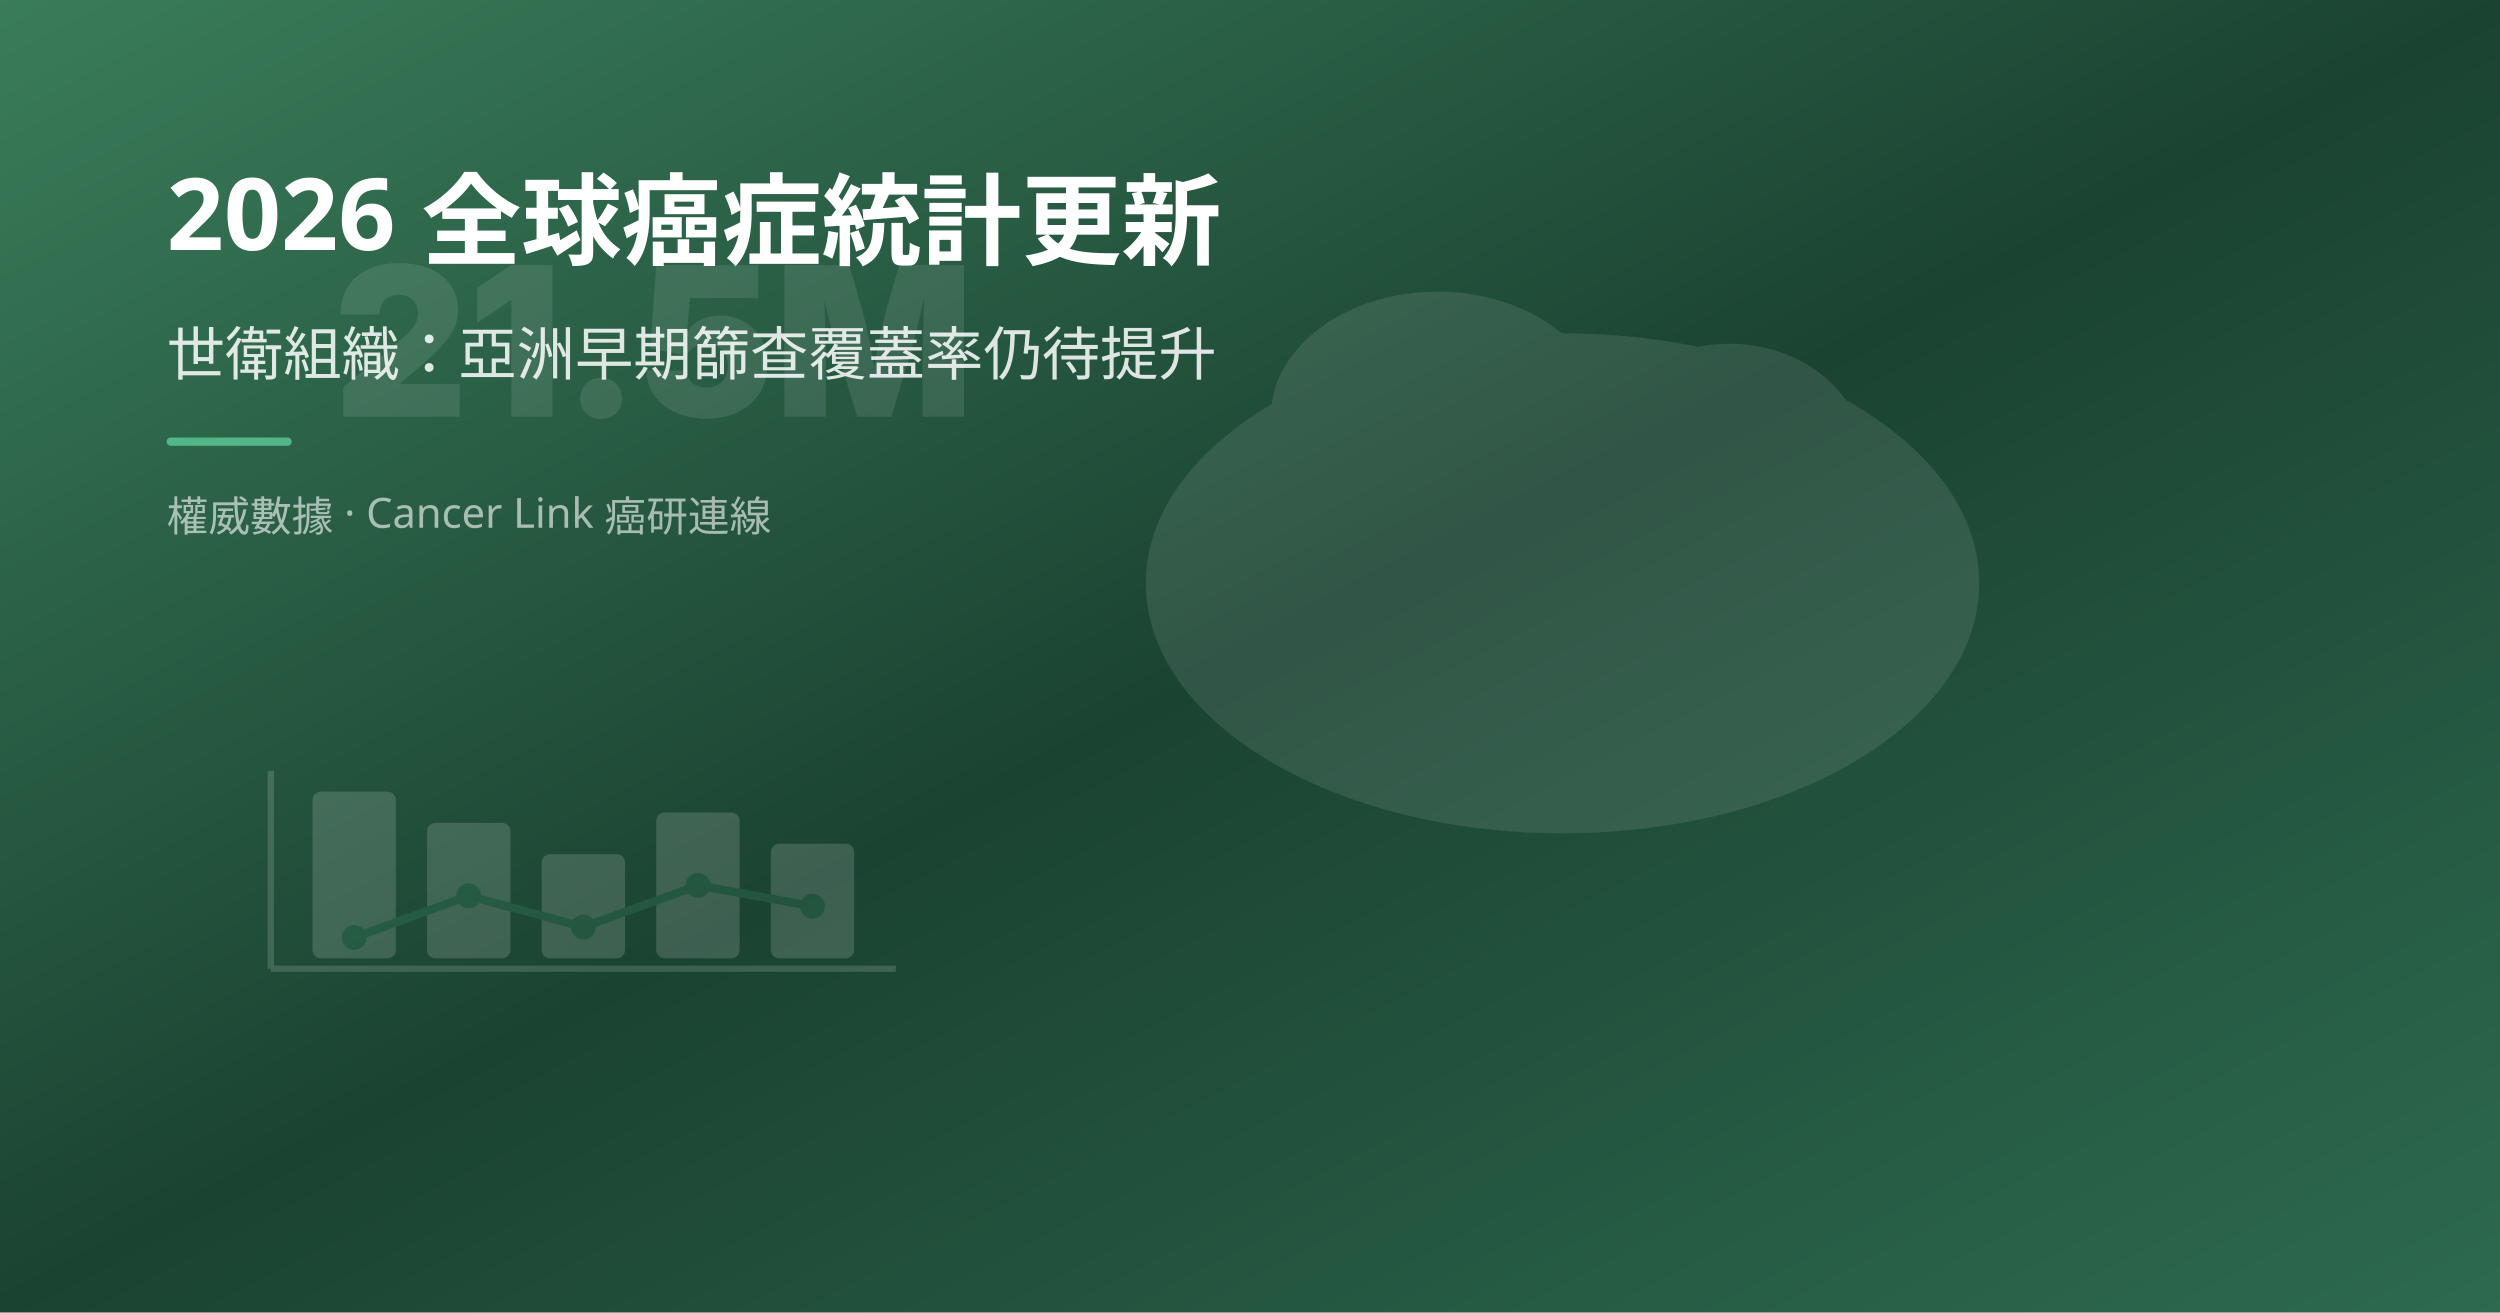
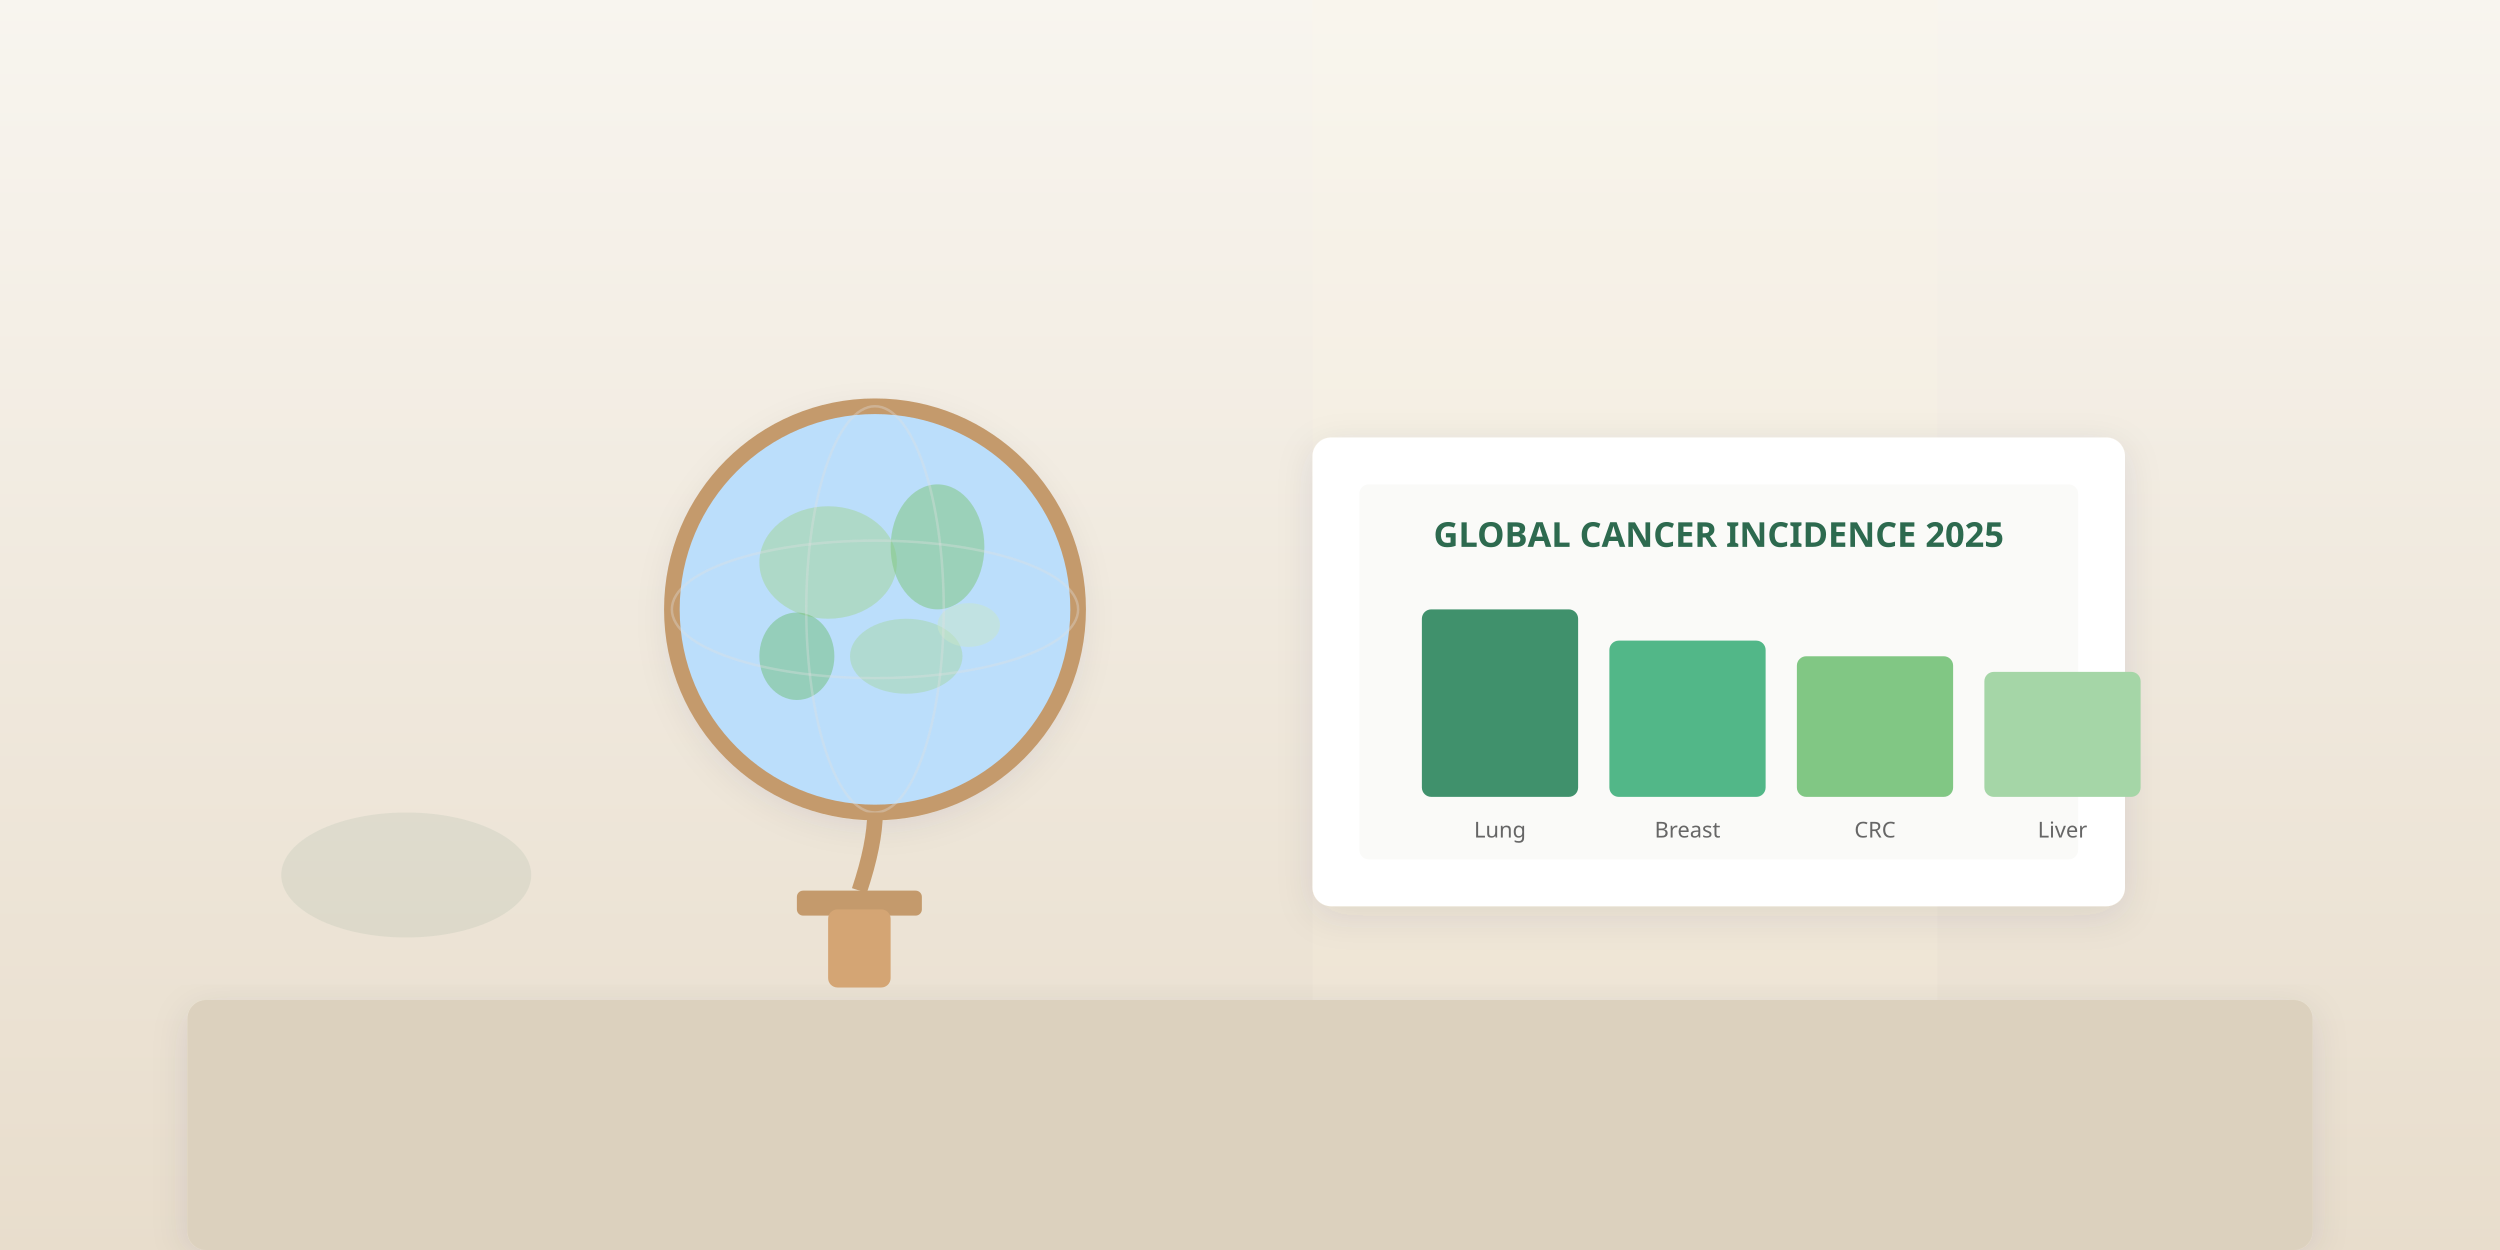
- <svg xmlns="http://www.w3.org/2000/svg" viewBox="0 0 1200 630" fill="none">
+ <svg xmlns="http://www.w3.org/2000/svg" viewBox="0 0 800 400" fill="none">
  <defs>
-     <linearGradient id="bg3" x1="0" y1="0" x2="1" y2="1">
-       <stop offset="0%" stop-color="#3a7d5a" />
-       <stop offset="50%" stop-color="#1b4332" />
-       <stop offset="100%" stop-color="#2d6a4f" />
+     <filter id="sh8" x="-10%" y="-10%" width="130%" height="130%">
+       <feDropShadow dx="0" dy="3" stdDeviation="6" flood-color="#2c3e50" flood-opacity="0.1" />
+     </filter>
+     <linearGradient id="bg10" x1="0" y1="0" x2="0" y2="1">
+       <stop offset="0%" stop-color="#f8f5ef" />
+       <stop offset="100%" stop-color="#e8ddcc" />
    </linearGradient>
  </defs>
-   <rect width="1200" height="630" fill="url(#bg3)" />
-   <g transform="translate(750, 180)" opacity="0.1">
-     <ellipse cx="0" cy="100" rx="200" ry="120" fill="white" />
-     <ellipse cx="-60" cy="20" rx="80" ry="60" fill="white" />
-     <ellipse cx="80" cy="40" rx="65" ry="55" fill="white" />
-     <ellipse cx="20" cy="80" rx="50" ry="40" fill="white" />
-     <ellipse cx="-20" cy="150" rx="45" ry="35" fill="white" />
-     <ellipse cx="150" cy="120" rx="40" ry="30" fill="white" />
-   </g>
-   <g transform="translate(150, 380)" opacity="0.15">
-     <rect x="0" y="0" width="40" height="80" rx="4" fill="white" />
-     <rect x="55" y="15" width="40" height="65" rx="4" fill="white" />
-     <rect x="110" y="30" width="40" height="50" rx="4" fill="white" />
-     <rect x="165" y="10" width="40" height="70" rx="4" fill="white" />
-     <rect x="220" y="25" width="40" height="55" rx="4" fill="white" />
-     <line x1="-20" y1="85" x2="280" y2="85" stroke="white" stroke-width="3" />
-     <line x1="-20" y1="-10" x2="-20" y2="85" stroke="white" stroke-width="3" />
-     <polyline points="20,70 75,50 130,65 185,45 240,55" fill="none" stroke="#52b788" stroke-width="4" stroke-linecap="round" stroke-linejoin="round" />
-     <circle cx="20" cy="70" r="6" fill="#52b788" />
-     <circle cx="75" cy="50" r="6" fill="#52b788" />
-     <circle cx="130" cy="65" r="6" fill="#52b788" />
-     <circle cx="185" cy="45" r="6" fill="#52b788" />
-     <circle cx="240" cy="55" r="6" fill="#52b788" />
-   </g>
-   <g transform="translate(160, 200)" opacity="0.1">
-     <text font-family="Inter, sans-serif" font-size="100" font-weight="900" fill="white">21.5M</text>
-   </g>
-   <g transform="translate(80, 120)">
-     <text x="0" y="0" font-family="Noto Sans TC, sans-serif" font-size="48" font-weight="800" fill="white">2026 全球癌症統計更新</text>
-     <text x="0" y="60" font-family="Noto Sans TC, sans-serif" font-size="28" font-weight="500" fill="rgba(255,255,255,0.85)">世衛組織：亞洲早期篩查覆蓋率仍待提升</text>
-     <rect x="0" y="90" width="60" height="4" rx="2" fill="#52b788" />
-     <text x="0" y="135" font-family="Noto Sans TC, sans-serif" font-size="20" fill="rgba(255,255,255,0.6)">權威數據 · Cancer Link 癌研連線</text>
+   <rect width="800" height="400" fill="url(#bg10)" />
+   <rect x="420" y="0" width="200" height="400" fill="#fff8e1" opacity="0.15" />
+   <rect x="60" y="320" width="680" height="80" fill="#dcd1be" rx="6" filter="url(#sh8)" />
+   <circle cx="280" cy="195" r="65" fill="#bbdefb" filter="url(#sh8)" />
+   <circle cx="280" cy="195" r="65" fill="none" stroke="#c49a6c" stroke-width="5" />
+   <ellipse cx="265" cy="180" rx="22" ry="18" fill="#a5d6a7" opacity="0.6" />
+   <ellipse cx="300" cy="175" rx="15" ry="20" fill="#81c784" opacity="0.55" />
+   <ellipse cx="290" cy="210" rx="18" ry="12" fill="#a5d6a7" opacity="0.5" />
+   <ellipse cx="255" cy="210" rx="12" ry="14" fill="#66bb6a" opacity="0.45" />
+   <ellipse cx="310" cy="200" rx="10" ry="7" fill="#c8e6c9" opacity="0.5" />
+   <ellipse cx="280" cy="195" rx="65" ry="22" fill="none" stroke="#e0e0e0" stroke-width="0.8" opacity="0.35" />
+   <ellipse cx="280" cy="195" rx="22" ry="65" fill="none" stroke="#e0e0e0" stroke-width="0.8" opacity="0.35" />
+   <path d="M280 260 Q280 270 275 285" stroke="#c49a6c" stroke-width="5" fill="none" />
+   <rect x="255" y="285" width="40" height="8" fill="#c49a6c" rx="2" />
+   <rect x="265" y="291" width="20" height="25" fill="#d4a574" rx="3" />
+   <rect x="420" y="140" width="260" height="150" fill="#fff" rx="6" filter="url(#sh8)" />
+   <rect x="435" y="155" width="230" height="120" fill="#fafaf8" rx="3" />
+   <text x="550" y="175" text-anchor="middle" fill="#2d6a4f" font-size="11" font-weight="700" font-family="sans-serif">GLOBAL CANCER INCIDENCE 2025</text>
+   <rect x="455" y="195" width="50" height="60" fill="#40916c" rx="3" />
+   <text x="480" y="268" text-anchor="middle" fill="#666" font-size="7" font-family="sans-serif">Lung</text>
+   <rect x="515" y="205" width="50" height="50" fill="#52b788" rx="3" />
+   <text x="540" y="268" text-anchor="middle" fill="#666" font-size="7" font-family="sans-serif">Breast</text>
+   <rect x="575" y="210" width="50" height="45" fill="#81c784" rx="3" />
+   <text x="600" y="268" text-anchor="middle" fill="#666" font-size="7" font-family="sans-serif">CRC</text>
+   <rect x="635" y="215" width="50" height="40" fill="#a5d6a7" rx="3" />
+   <text x="660" y="268" text-anchor="middle" fill="#666" font-size="7" font-family="sans-serif">Liver</text>
+   <g transform="translate(130 280)" opacity="0.08">
+     <ellipse cx="0" cy="0" rx="40" ry="20" fill="#2d6a4f" />
+     <ellipse cx="10" cy="-5" rx="18" ry="12" fill="#2d6a4f" />
  </g>
</svg>
